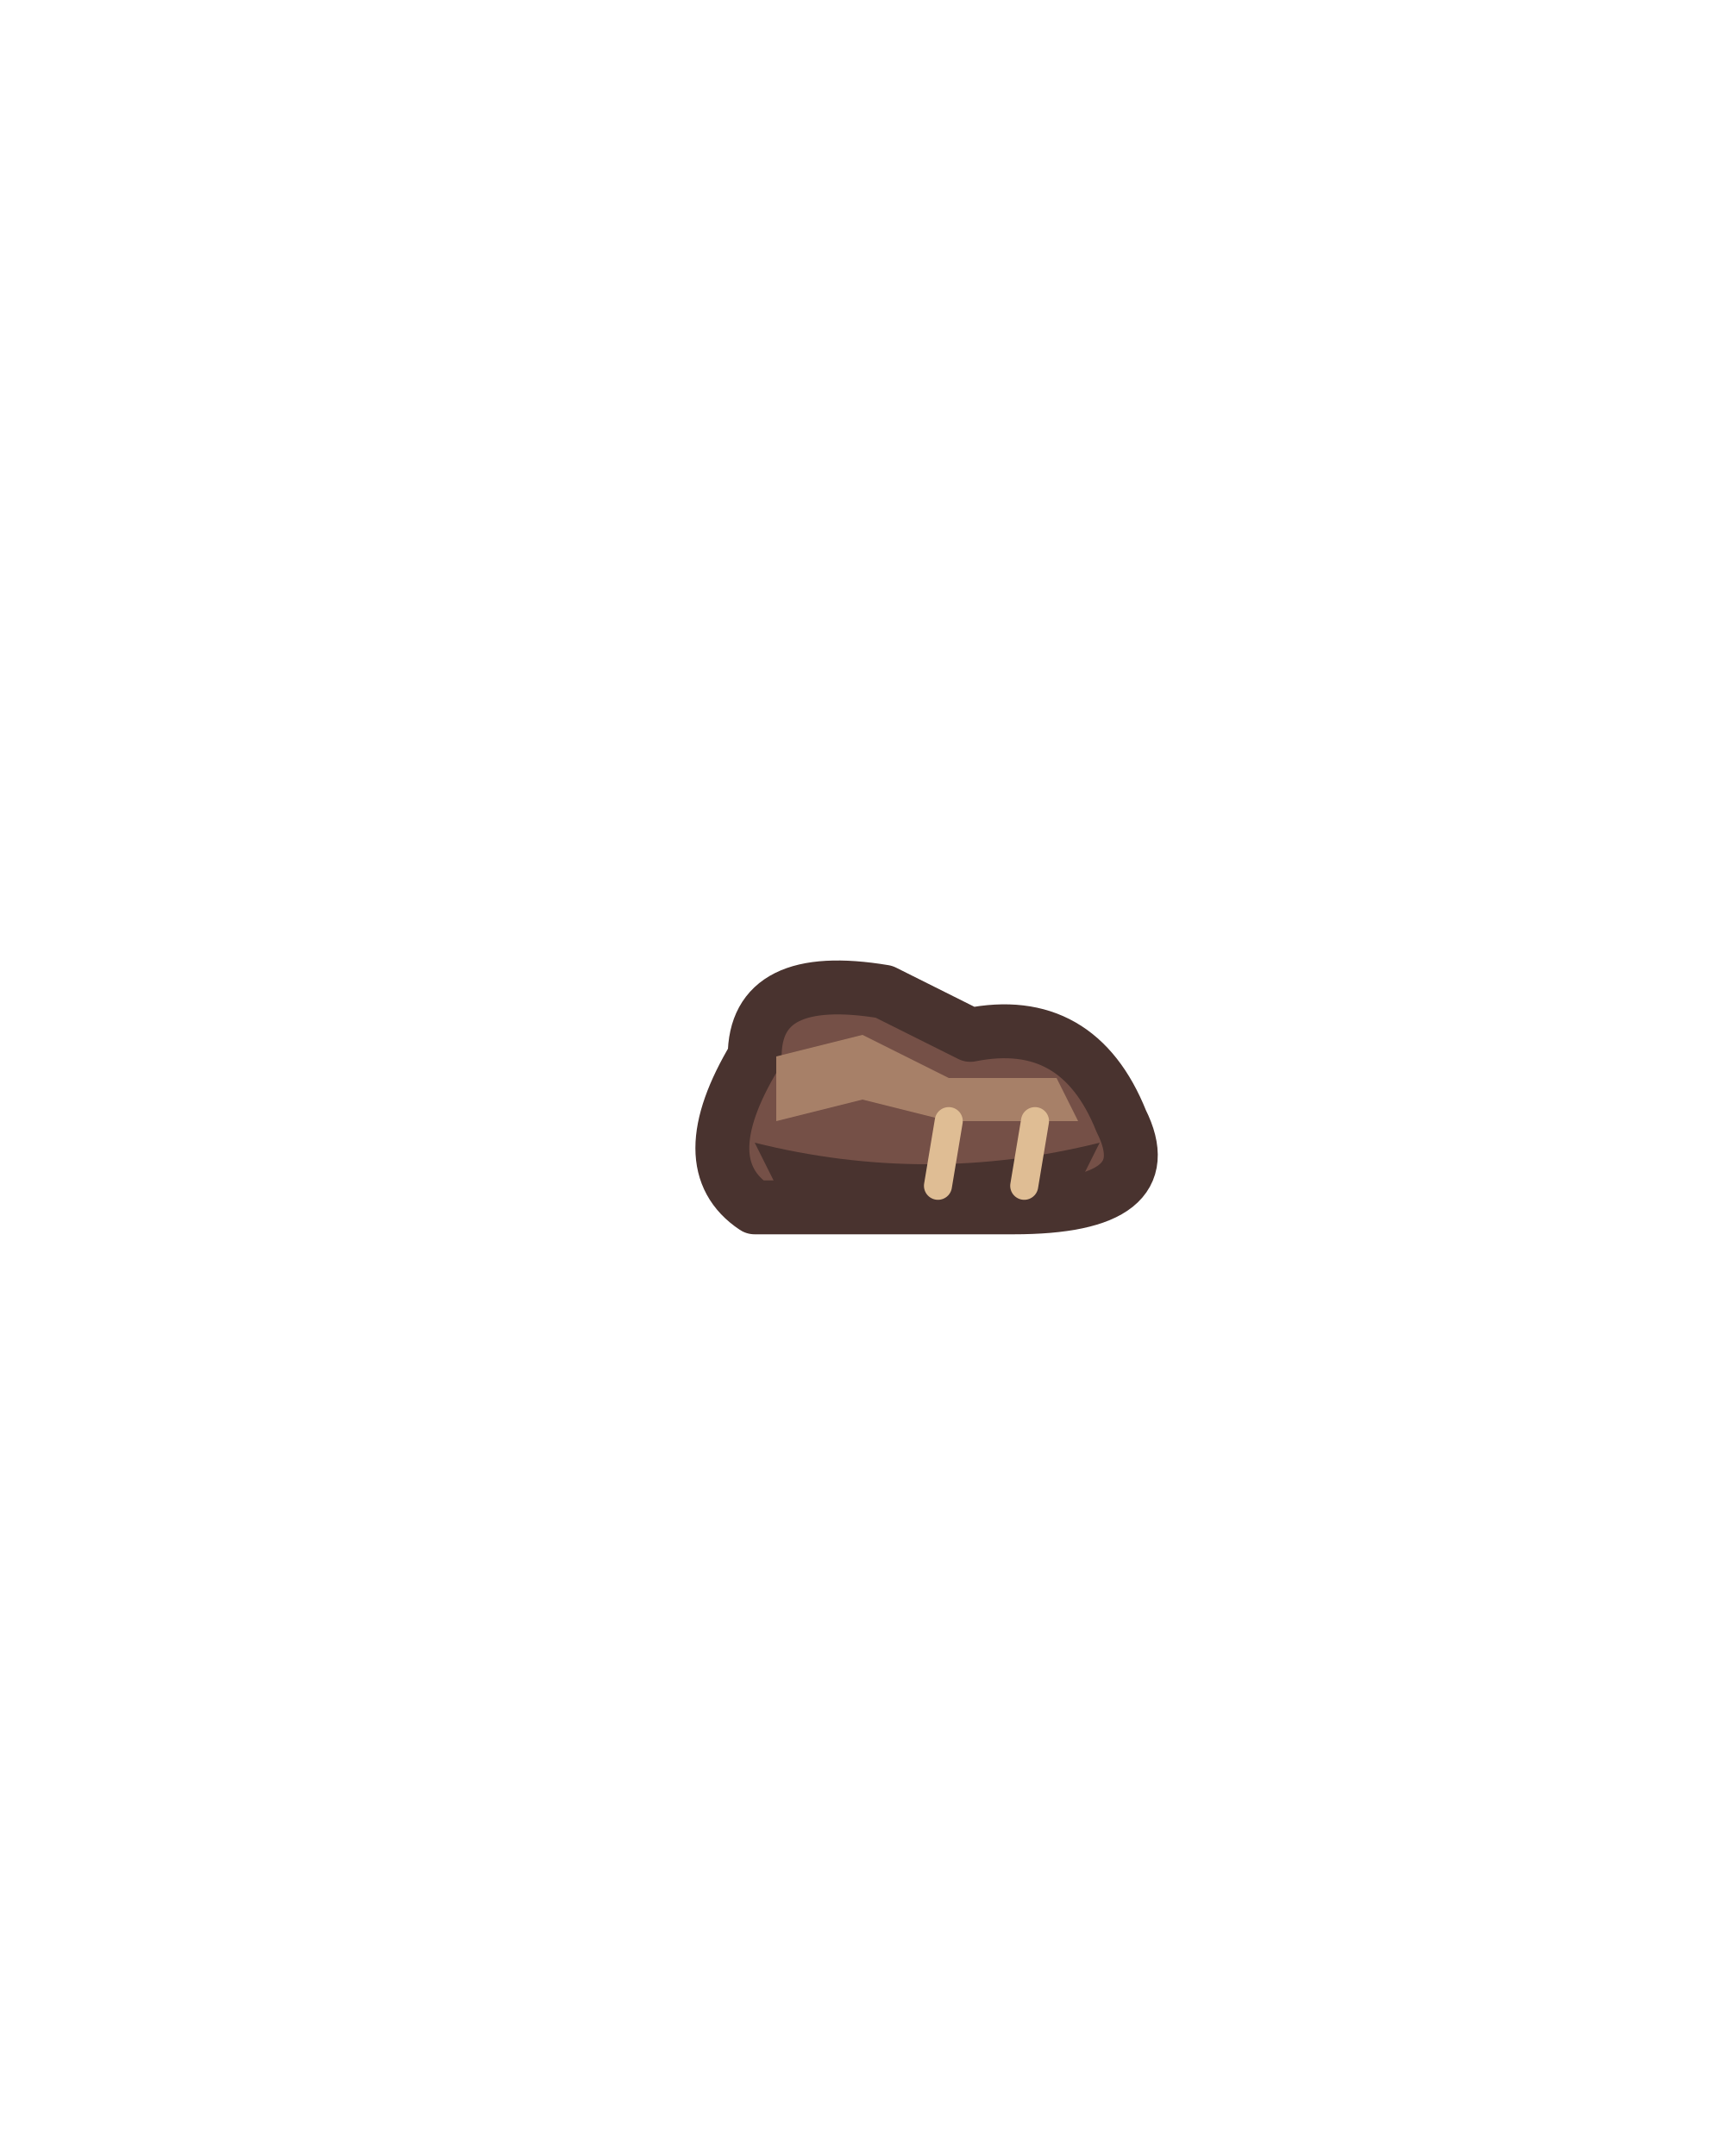
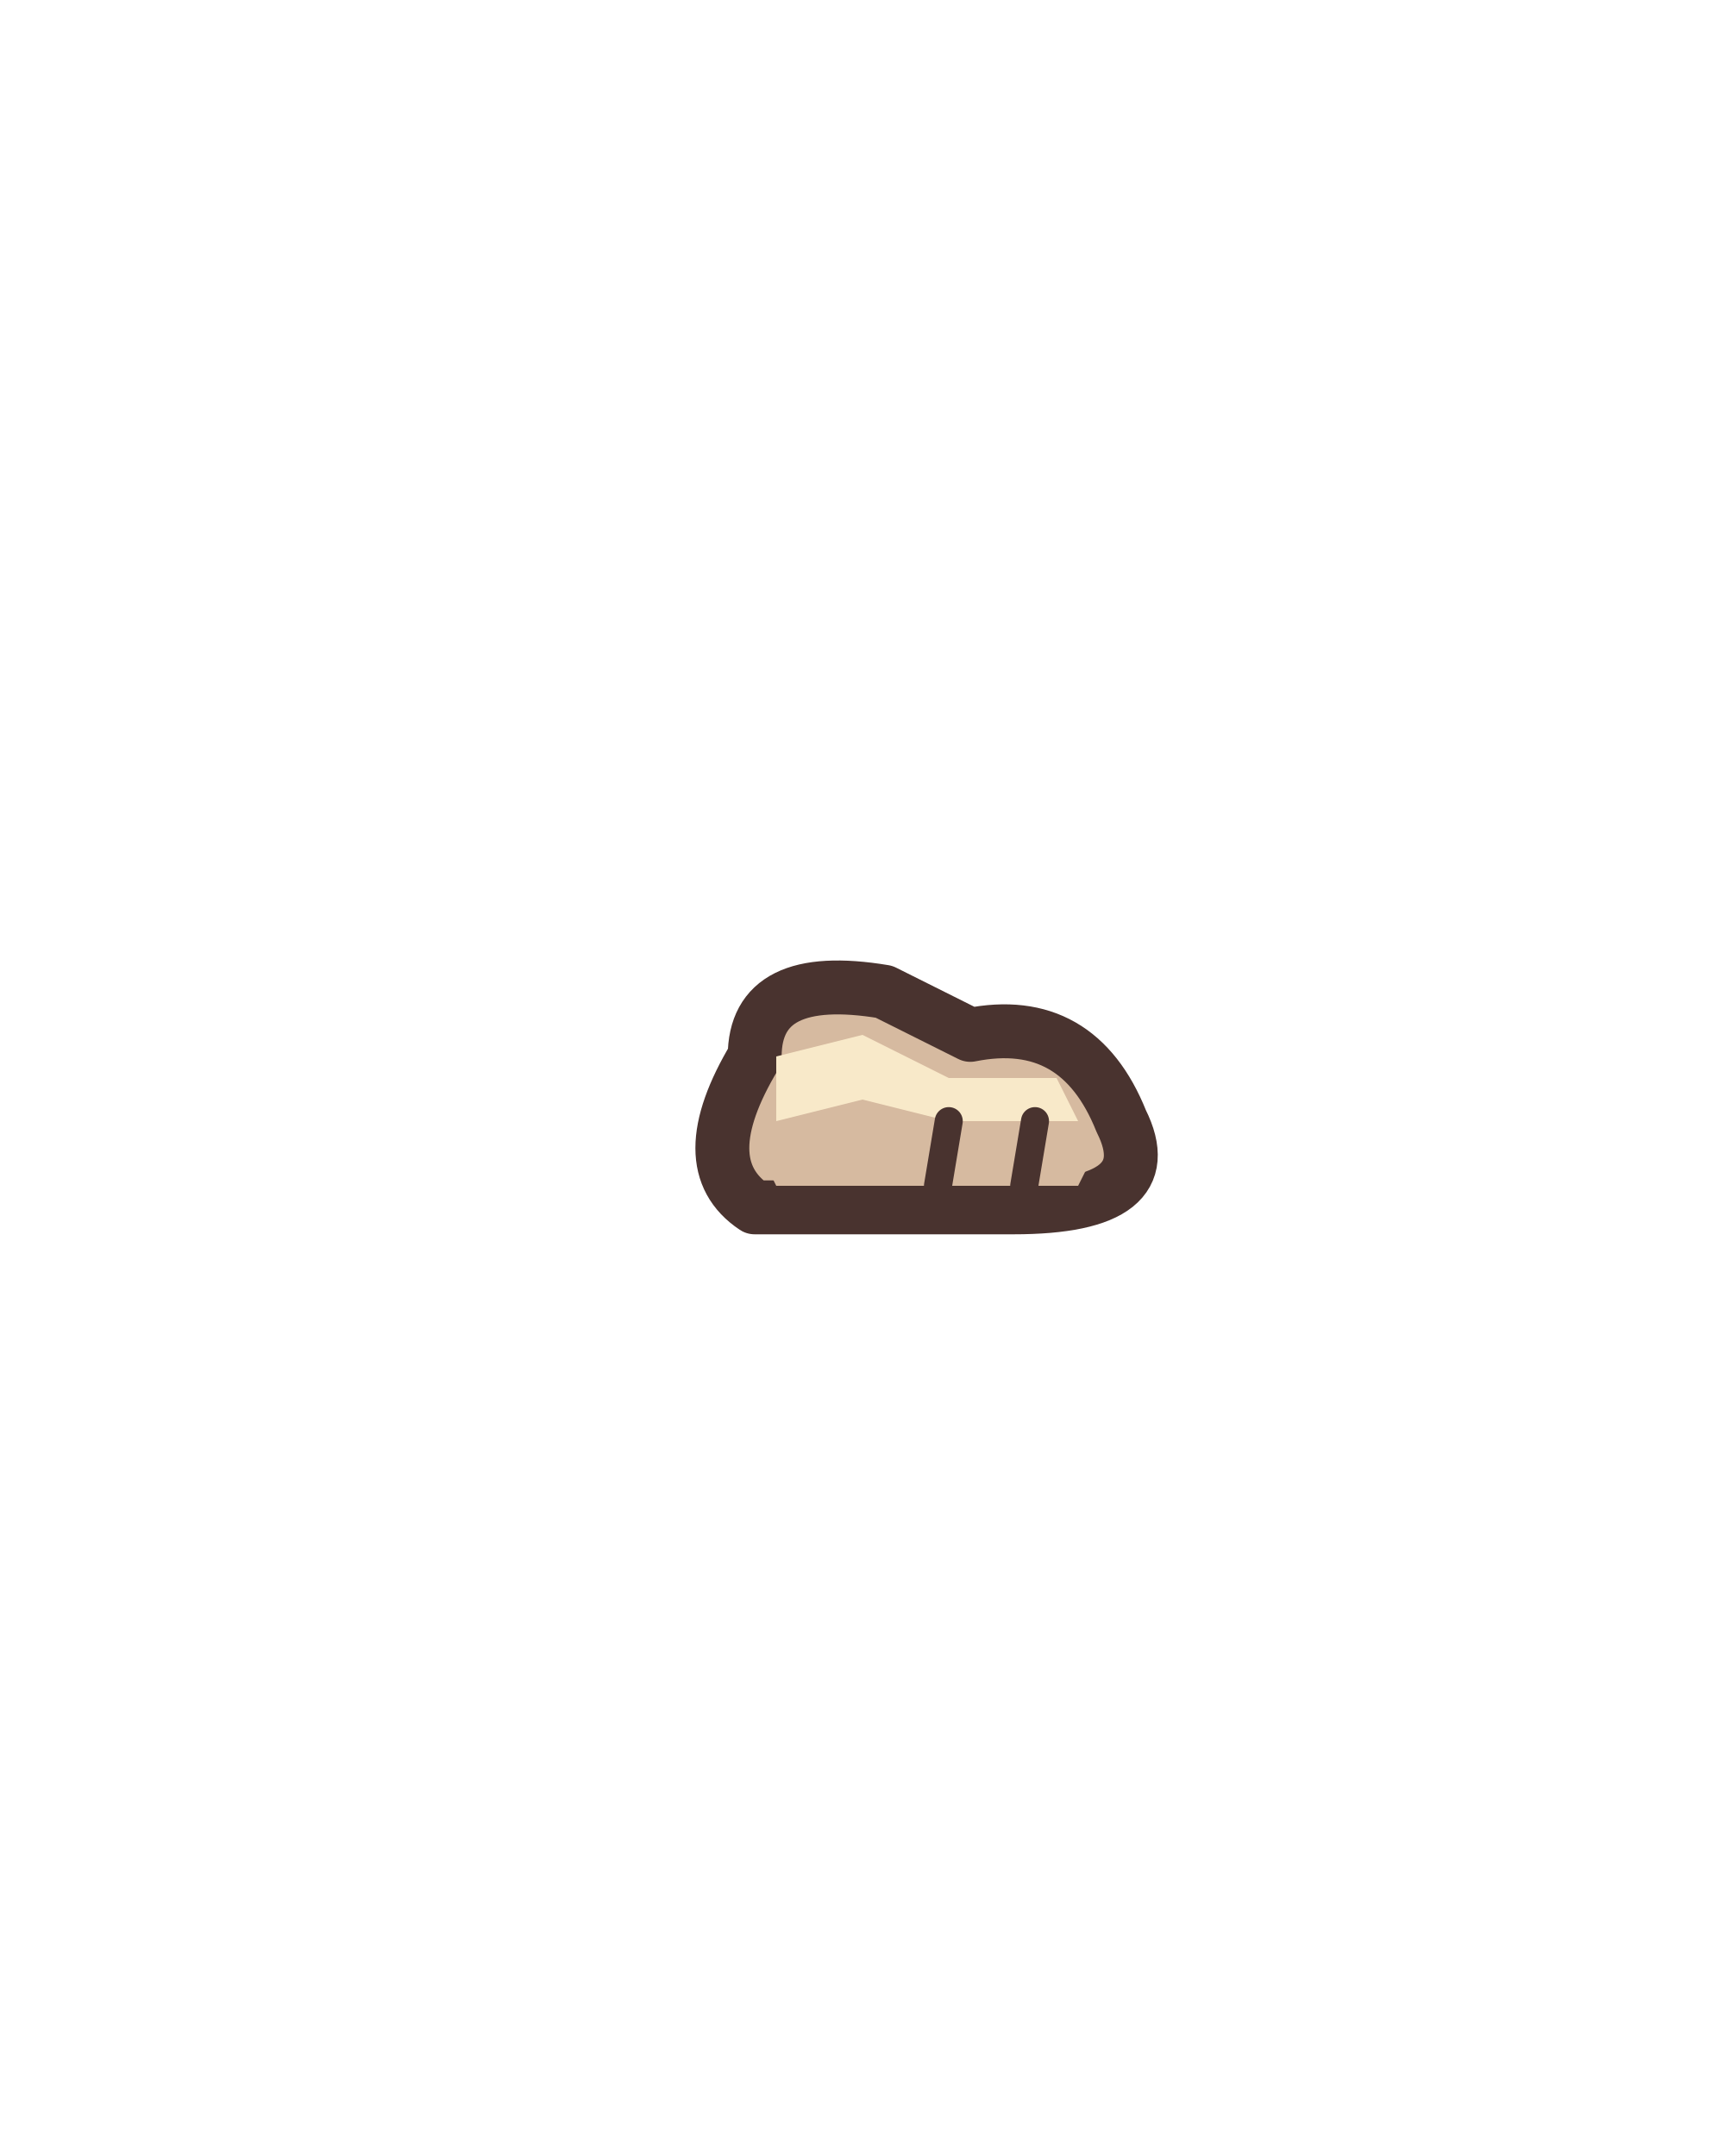
<svg xmlns="http://www.w3.org/2000/svg" viewBox="-40 -50 80 100" width="160" height="200">
  <g stroke="#49332f" stroke-width="2.5" stroke-linejoin="round" stroke-linecap="round">
-     <path fill="#755047" d="M-5-1Q-5-5 1-4L5-2Q10-3 12 2Q14 6 7 6H-5Q-8 4-5-1Z" />
-     <path fill="#a78068" stroke="none" d="M-4-1L0-2L4 0L9 0L10 2H4L0 1L-4 2Z" />
-     <path fill="#49332f" stroke="none" d="M-5 3Q3 5 11 3L10 5H-4Z" />
-     <path fill="none" stroke="#dfbd94" stroke-width="1.3" d="M4 2l-.5 3M8 2l-.5 3" />
+     <path fill="#d6baa0" d="M-5-1Q-5-5 1-4L5-2Q10-3 12 2Q14 6 7 6H-5Q-8 4-5-1Z" />
+     <path fill="#f8e9c9" stroke="none" d="M-4-1L0-2L4 0L9 0L10 2H4L0 1L-4 2Z" />
+     <path fill="#d6baa0" stroke="none" d="M-5 3Q3 5 11 3L10 5H-4Z" />
+     <path fill="none" stroke="#49332f" stroke-width="1.3" d="M4 2l-.5 3M8 2l-.5 3" />
  </g>
</svg>
